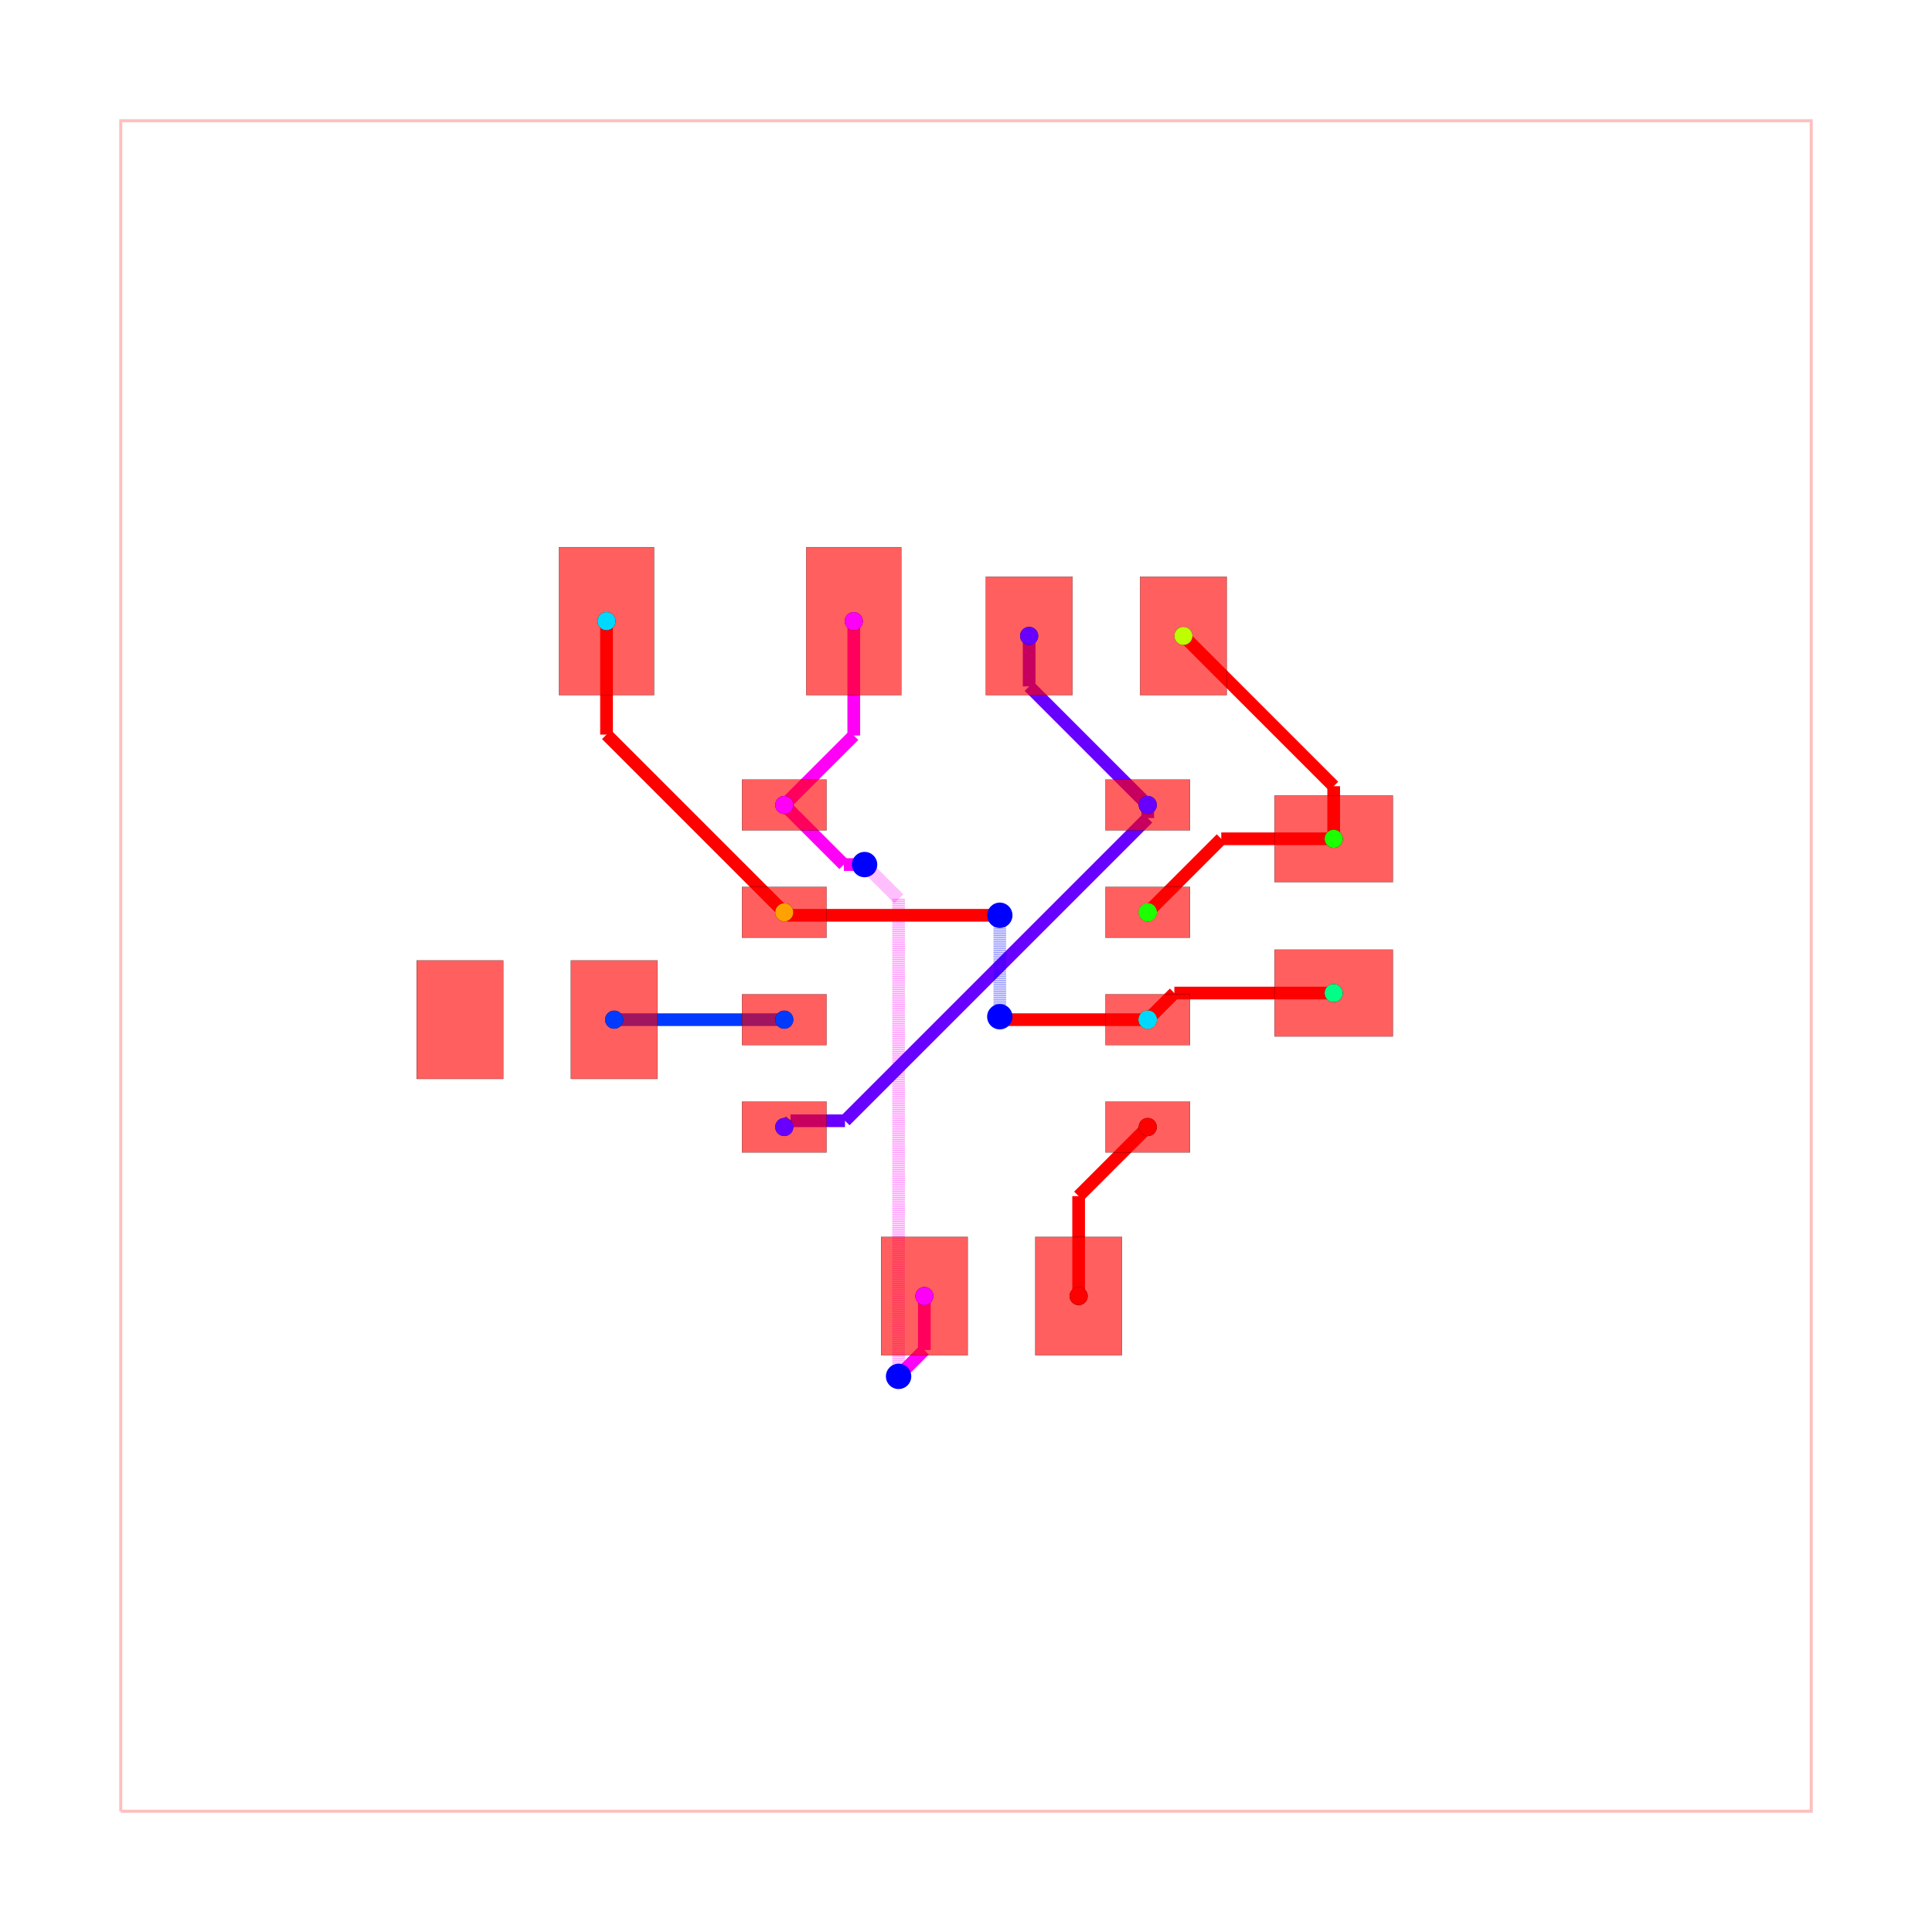
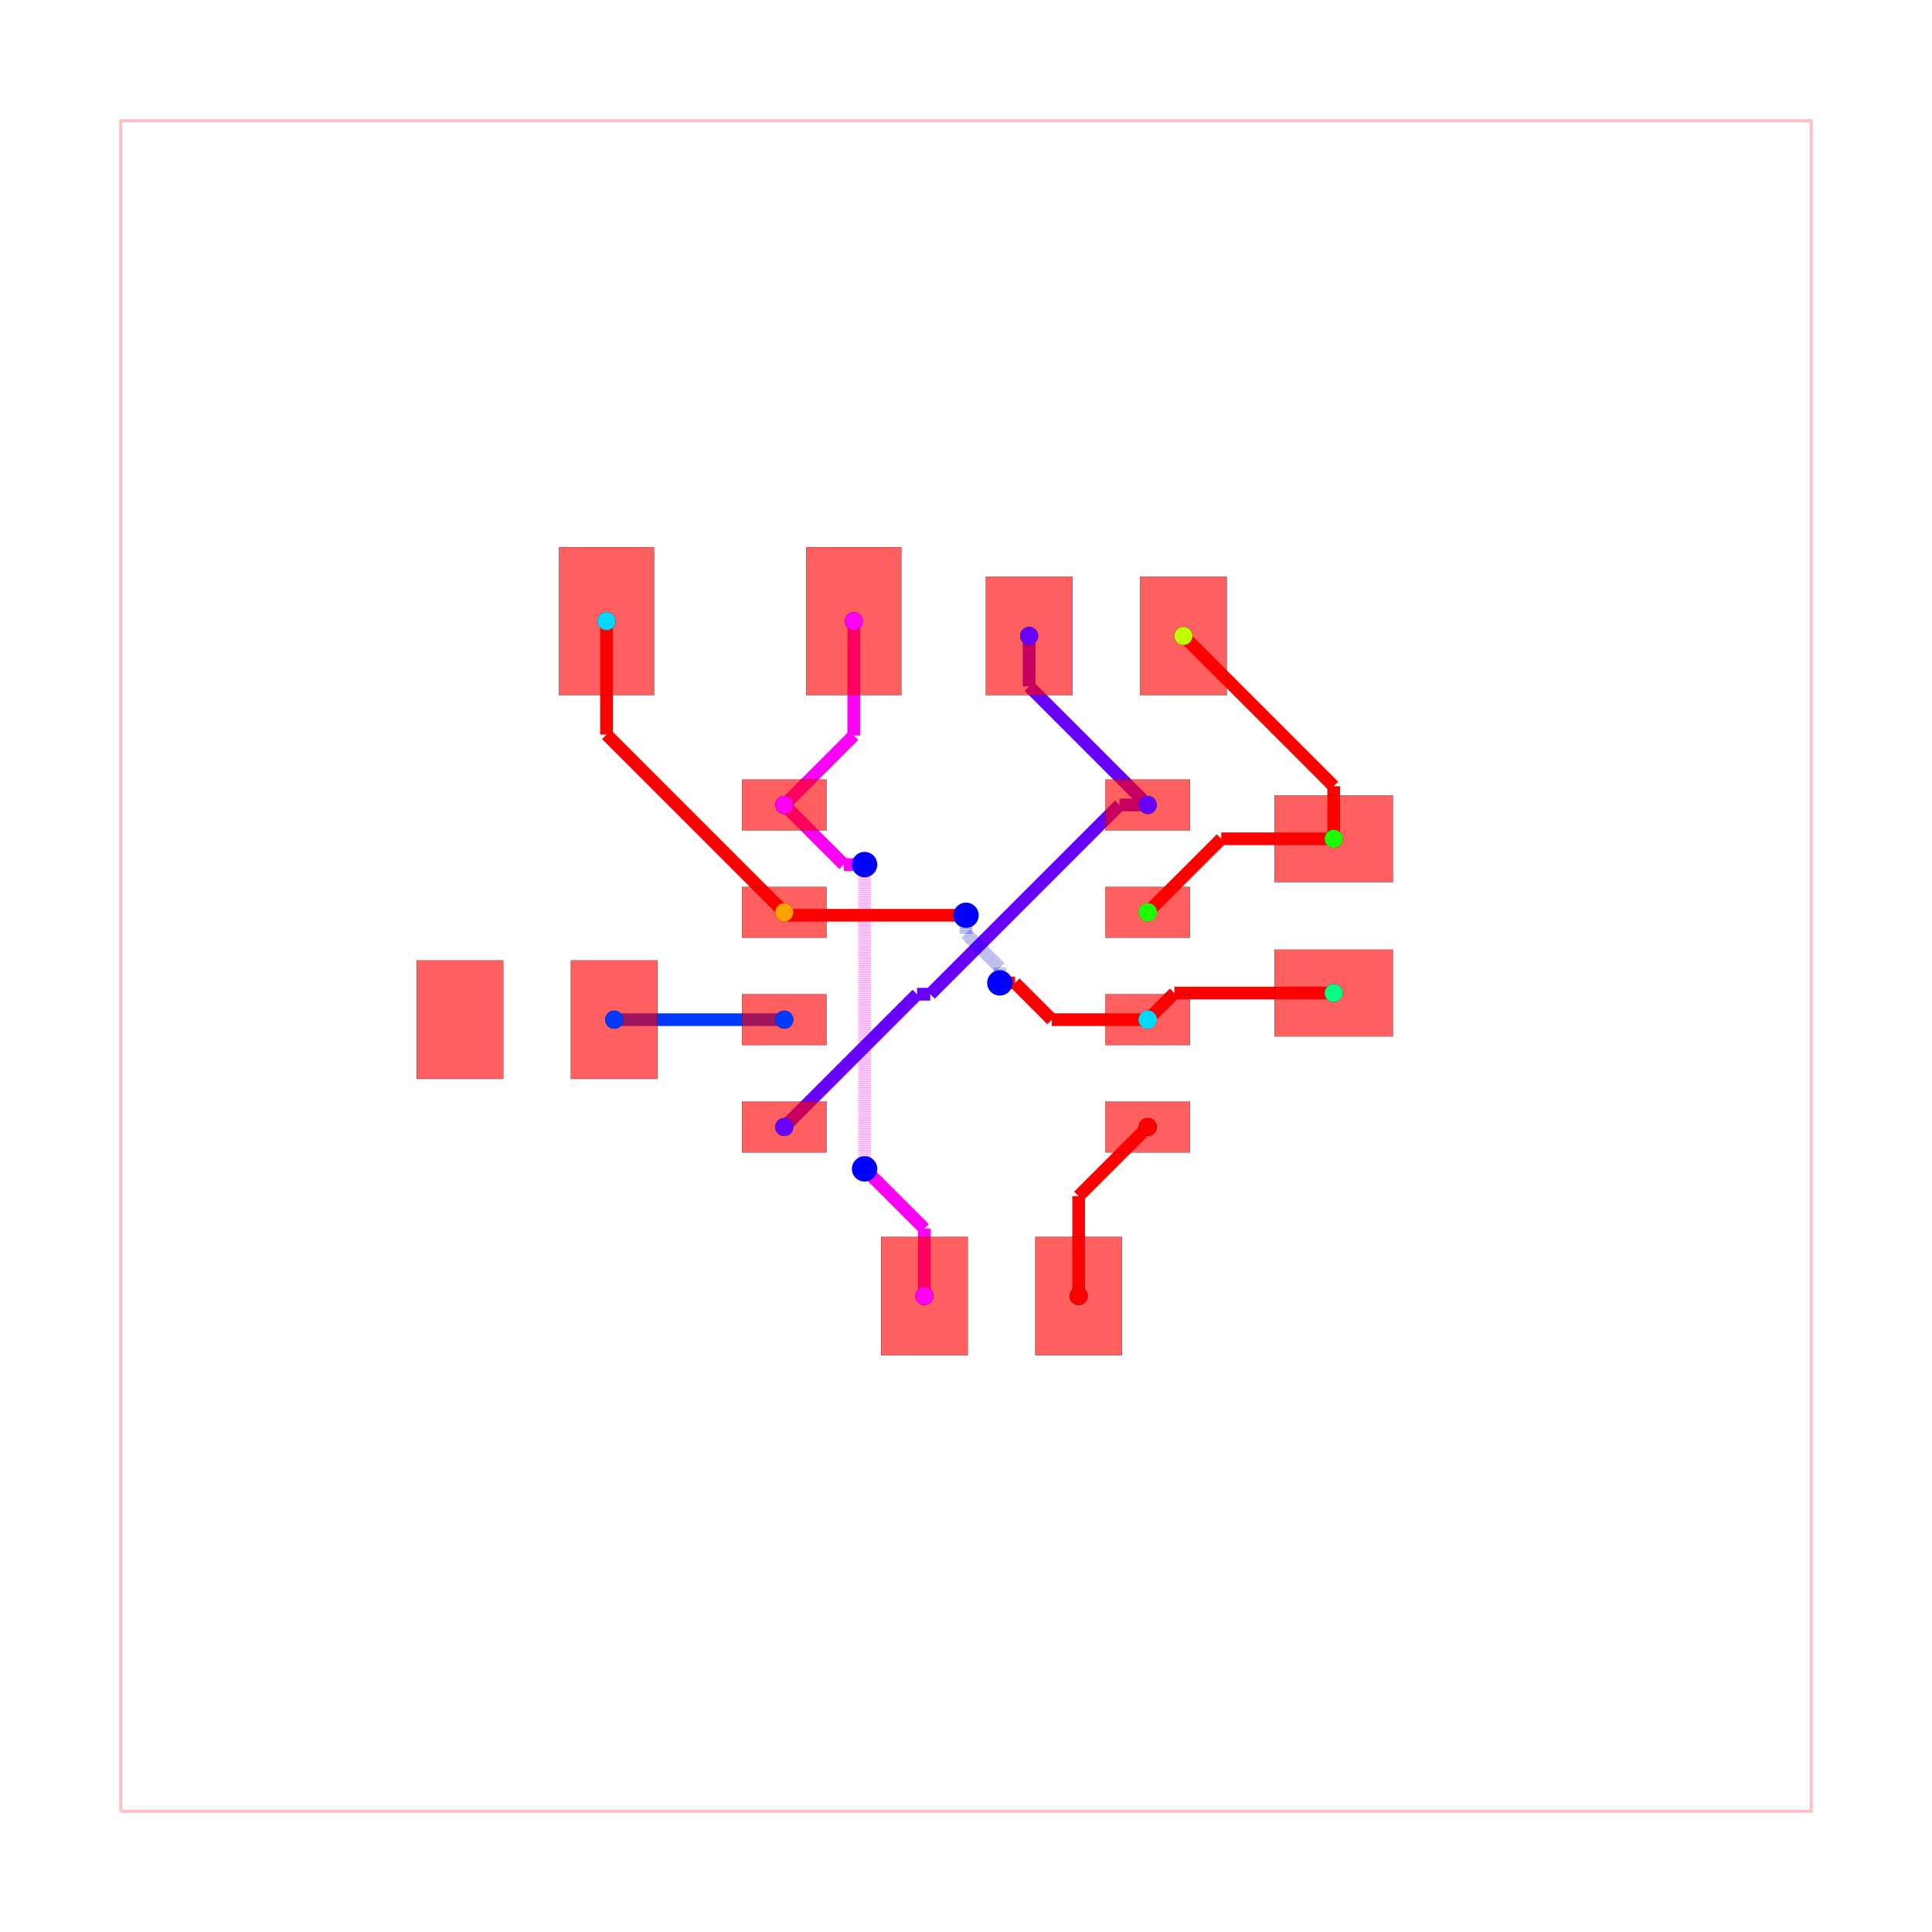
<svg xmlns="http://www.w3.org/2000/svg" width="640" height="640" viewBox="0 0 640 640">
  <rect width="100%" height="100%" fill="white" />
  <g>
    <polyline data-points="-10,-10 10,-10 10,10 -10,10 -10,-10" data-type="line" data-label="" points="40,600 600,600 600,40 40,40 40,600" fill="none" stroke="rgba(255,0,0,0.25)" stroke-width="1px" />
  </g>
  <g>
    <polyline data-points="-1.327902307952339,4.08 -1.327902307952339,2.7270976920476606" data-type="line" data-label="" points="282.819,205.76 282.819,243.641" fill="none" stroke="hsl(302.222, 100%, 50%)" stroke-width="4.2" />
  </g>
  <g>
    <polyline data-points="-1.327902307952339,2.7270976920476606 -2.15,1.905" data-type="line" data-label="" points="282.819,243.641 259.8,266.66" fill="none" stroke="hsl(302.222, 100%, 50%)" stroke-width="4.2" />
  </g>
  <g>
-     <polyline data-points="-0.49254404229996707,-3.9050000000000002 -0.49254404229996707,-4.543100416205095" data-type="line" data-label="" points="306.209,429.34 306.209,447.207" fill="none" stroke="hsl(302.222, 100%, 50%)" stroke-width="4.2" />
-   </g>
-   <g>
-     <polyline data-points="-0.49254404229996707,-4.543100416205095 -0.7483862746765982,-4.798942648581726" data-type="line" data-label="" points="306.209,447.207 299.045,454.37" fill="none" stroke="hsl(302.222, 100%, 50%)" stroke-width="4.2" />
-   </g>
-   <g>
-     <polyline data-points="-0.7483862746765982,-4.798942648581726 -0.7975330317249754,-4.855" data-type="line" data-label="" points="299.045,454.37 297.669,455.94" fill="none" stroke="hsl(302.222, 100%, 50%)" stroke-width="4.2" />
-   </g>
-   <g>
-     <polyline data-points="-0.7975330317249754,-4.855 -0.7975330317249754,0.7975330317249754" data-type="line" data-label="" points="297.669,455.94 297.669,297.669" fill="none" stroke="rgba(255,0,247,0.5)" stroke-width="4.2" stroke-dasharray="0.2 0.2" />
-   </g>
-   <g>
-     <polyline data-points="-0.7975330317249754,0.7975330317249754 -1.1960648894109787,1.1960648894109787" data-type="line" data-label="" points="297.669,297.669 286.51,286.51" fill="none" stroke="rgba(255,0,247,0.5)" stroke-width="4.2" stroke-dasharray="0.2 0.2" />
-   </g>
-   <g>
-     <polyline data-points="-1.1960648894109787,1.1960648894109787 -1.2000000000000002,1.2000000000000002" data-type="line" data-label="" points="286.51,286.51 286.4,286.4" fill="none" stroke="rgba(255,0,247,0.5)" stroke-width="4.2" stroke-dasharray="0.2 0.2" />
+     <polyline data-points="-0.49254404229996707,-3.9050000000000002 -0.49254404229996707,-3.107455957700033" data-type="line" data-label="" points="306.209,429.34 306.209,407.009" fill="none" stroke="hsl(302.222, 100%, 50%)" stroke-width="4.2" />
+   </g>
+   <g>
+     <polyline data-points="-0.49254404229996707,-3.107455957700033 -1.1658499150063188,-2.4341500849936812" data-type="line" data-label="" points="306.209,407.009 287.356,388.156" fill="none" stroke="hsl(302.222, 100%, 50%)" stroke-width="4.2" />
+   </g>
+   <g>
+     <polyline data-points="-1.1658499150063188,-2.4341500849936812 -1.2000000000000002,-2.4" data-type="line" data-label="" points="287.356,388.156 286.4,387.2" fill="none" stroke="hsl(302.222, 100%, 50%)" stroke-width="4.2" />
+   </g>
+   <g>
+     <polyline data-points="-1.2000000000000002,-2.4 -1.2000000000000002,1.0990666204089359" data-type="line" data-label="" points="286.4,387.2 286.4,289.226" fill="none" stroke="rgba(255,0,247,0.5)" stroke-width="4.2" stroke-dasharray="0.2 0.2" />
+   </g>
+   <g>
+     <polyline data-points="-1.2000000000000002,1.0990666204089359 -1.2000000000000002,1.0990666204089359" data-type="line" data-label="" points="286.4,289.226 286.4,289.226" fill="none" stroke="rgba(255,0,247,0.5)" stroke-width="4.2" stroke-dasharray="0.2 0.2" />
+   </g>
+   <g>
+     <polyline data-points="-1.2000000000000002,1.0990666204089359 -1.2000000000000002,1.2000000000000002" data-type="line" data-label="" points="286.4,289.226 286.4,286.4" fill="none" stroke="rgba(255,0,247,0.5)" stroke-width="4.2" stroke-dasharray="0.2 0.2" />
  </g>
  <g>
    <polyline data-points="-1.2000000000000002,1.2000000000000002 -1.445,1.2000000000000002" data-type="line" data-label="" points="286.4,286.4 279.54,286.4" fill="none" stroke="hsl(302.222, 100%, 50%)" stroke-width="4.2" />
  </g>
  <g>
    <polyline data-points="-1.445,1.2000000000000002 -2.15,1.905" data-type="line" data-label="" points="279.54,286.4 259.8,266.66" fill="none" stroke="hsl(302.222, 100%, 50%)" stroke-width="4.2" />
  </g>
  <g>
    <polyline data-points="0.7470976920476616,3.9050000000000002 0.7470976920476616,3.3079023079523386" data-type="line" data-label="" points="340.919,210.66 340.919,227.379" fill="none" stroke="hsl(264.444, 100%, 50%)" stroke-width="4.2" />
  </g>
  <g>
    <polyline data-points="0.7470976920476616,3.3079023079523386 2.15,1.905" data-type="line" data-label="" points="340.919,227.379 380.2,266.66" fill="none" stroke="hsl(264.444, 100%, 50%)" stroke-width="4.2" />
  </g>
  <g>
-     <polyline data-points="2.15,1.905 2.15,1.75" data-type="line" data-label="" points="380.2,266.66 380.2,271" fill="none" stroke="hsl(264.444, 100%, 50%)" stroke-width="4.2" />
-   </g>
-   <g>
-     <polyline data-points="2.15,1.75 -1.4311087285763953,-1.8311087285763952" data-type="line" data-label="" points="380.2,271 279.929,371.271" fill="none" stroke="hsl(264.444, 100%, 50%)" stroke-width="4.2" />
-   </g>
-   <g>
-     <polyline data-points="-1.4311087285763953,-1.8311087285763952 -2.0761087285763953,-1.8311087285763952" data-type="line" data-label="" points="279.929,371.271 261.869,371.271" fill="none" stroke="hsl(264.444, 100%, 50%)" stroke-width="4.2" />
-   </g>
-   <g>
-     <polyline data-points="-2.0761087285763953,-1.8311087285763952 -2.15,-1.905" data-type="line" data-label="" points="261.869,371.271 259.8,373.34" fill="none" stroke="hsl(264.444, 100%, 50%)" stroke-width="4.2" />
+     <polyline data-points="2.15,1.905 1.8164197571997907,1.905" data-type="line" data-label="" points="380.2,266.66 370.86,266.66" fill="none" stroke="hsl(264.444, 100%, 50%)" stroke-width="4.2" />
+   </g>
+   <g>
+     <polyline data-points="1.8164197571997907,1.905 -0.42245528334531723,-0.333875040545108" data-type="line" data-label="" points="370.86,266.66 308.171,329.349" fill="none" stroke="hsl(264.444, 100%, 50%)" stroke-width="4.2" />
+   </g>
+   <g>
+     <polyline data-points="-0.42245528334531723,-0.333875040545108 -0.578875040545108,-0.333875040545108" data-type="line" data-label="" points="308.171,329.349 303.791,329.349" fill="none" stroke="hsl(264.444, 100%, 50%)" stroke-width="4.2" />
+   </g>
+   <g>
+     <polyline data-points="-0.578875040545108,-0.333875040545108 -2.15,-1.905" data-type="line" data-label="" points="303.791,329.349 259.8,373.34" fill="none" stroke="hsl(264.444, 100%, 50%)" stroke-width="4.2" />
  </g>
  <g>
    <polyline data-points="-4.1625000000000005,-0.6350000000000003 -2.1500000000000004,-0.6350000000000003" data-type="line" data-label="" points="203.45,337.78 259.8,337.78" fill="none" stroke="hsl(226.667, 100%, 50%)" stroke-width="4.2" />
  </g>
  <g>
    <polyline data-points="-2.1500000000000004,-0.6350000000000003 -2.15,-0.635" data-type="line" data-label="" points="259.8,337.78 259.8,337.78" fill="none" stroke="hsl(226.667, 100%, 50%)" stroke-width="4.2" />
  </g>
  <g>
    <polyline data-points="4.35,1.5050000000000003 3.0200000000000005,1.5050000000000003" data-type="line" data-label="" points="441.8,277.86 404.56,277.86" fill="none" stroke="red" stroke-width="4.2" />
  </g>
  <g>
    <polyline data-points="3.0200000000000005,1.5050000000000003 2.15,0.635" data-type="line" data-label="" points="404.56,277.86 380.2,302.22" fill="none" stroke="red" stroke-width="4.2" />
  </g>
  <g>
    <polyline data-points="4.35,1.5050000000000003 4.35,2.1270976920476623" data-type="line" data-label="" points="441.8,277.86 441.8,260.441" fill="none" stroke="red" stroke-width="4.2" />
  </g>
  <g>
    <polyline data-points="4.35,2.1270976920476623 2.5720976920476617,3.9050000000000002" data-type="line" data-label="" points="441.8,260.441 392.019,210.66" fill="none" stroke="red" stroke-width="4.2" />
  </g>
  <g>
    <polyline data-points="4.35,-0.31999999999999973 2.4650000000000003,-0.31999999999999973" data-type="line" data-label="" points="441.8,328.96 389.02,328.96" fill="none" stroke="red" stroke-width="4.2" />
  </g>
  <g>
    <polyline data-points="2.4650000000000003,-0.31999999999999973 2.15,-0.635" data-type="line" data-label="" points="389.02,328.96 380.2,337.78" fill="none" stroke="red" stroke-width="4.2" />
  </g>
  <g>
    <polyline data-points="-4.252902307952339,4.08 -4.252902307952339,2.7379023079523392" data-type="line" data-label="" points="200.919,205.76 200.919,243.339" fill="none" stroke="red" stroke-width="4.2" />
  </g>
  <g>
    <polyline data-points="-4.252902307952339,2.7379023079523392 -2.15,0.635" data-type="line" data-label="" points="200.919,243.339 259.8,302.22" fill="none" stroke="red" stroke-width="4.2" />
  </g>
  <g>
-     <polyline data-points="2.15,-0.635 0.4497038292026726,-0.635" data-type="line" data-label="" points="380.2,337.78 332.592,337.78" fill="none" stroke="red" stroke-width="4.2" />
-   </g>
-   <g>
-     <polyline data-points="0.4497038292026726,-0.635 0.41470382920267257,-0.6" data-type="line" data-label="" points="332.592,337.78 331.612,336.8" fill="none" stroke="red" stroke-width="4.2" />
-   </g>
-   <g>
-     <polyline data-points="0.41470382920267257,-0.6 0.3999999999999999,-0.6" data-type="line" data-label="" points="331.612,336.8 331.2,336.8" fill="none" stroke="red" stroke-width="4.2" />
-   </g>
-   <g>
-     <polyline data-points="0.3999999999999999,-0.6 0.3999999999999999,0.3990840389138305" data-type="line" data-label="" points="331.2,336.8 331.2,308.826" fill="none" stroke="rgba(0,0,255,0.5)" stroke-width="4.2" stroke-dasharray="0.2 0.2" />
-   </g>
-   <g>
-     <polyline data-points="0.3999999999999999,0.3990840389138305 0.3999999999999999,0.3990840389138305" data-type="line" data-label="" points="331.2,308.826 331.2,308.826" fill="none" stroke="rgba(0,0,255,0.5)" stroke-width="4.2" stroke-dasharray="0.2 0.2" />
-   </g>
-   <g>
-     <polyline data-points="0.3999999999999999,0.3990840389138305 0.3999999999999999,0.6000000000000001" data-type="line" data-label="" points="331.2,308.826 331.2,303.2" fill="none" stroke="rgba(0,0,255,0.5)" stroke-width="4.2" stroke-dasharray="0.2 0.2" />
-   </g>
-   <g>
-     <polyline data-points="0.3999999999999999,0.6000000000000001 -2.115,0.6000000000000001" data-type="line" data-label="" points="331.2,303.2 260.78,303.2" fill="none" stroke="red" stroke-width="4.2" />
+     <polyline data-points="2.15,-0.635 1.0152990536004576,-0.635" data-type="line" data-label="" points="380.2,337.78 348.428,337.78" fill="none" stroke="red" stroke-width="4.2" />
+   </g>
+   <g>
+     <polyline data-points="1.0152990536004576,-0.635 0.5802990536004575,-0.19999999999999996" data-type="line" data-label="" points="348.428,337.78 336.248,325.6" fill="none" stroke="red" stroke-width="4.2" />
+   </g>
+   <g>
+     <polyline data-points="0.5802990536004575,-0.19999999999999996 0.3999999999999999,-0.19999999999999996" data-type="line" data-label="" points="336.248,325.6 331.2,325.6" fill="none" stroke="red" stroke-width="4.2" />
+   </g>
+   <g>
+     <polyline data-points="0.3999999999999999,-0.19999999999999996 0.3999999999999999,-0.01659299223751165" data-type="line" data-label="" points="331.2,325.6 331.2,320.465" fill="none" stroke="rgba(0,0,255,0.5)" stroke-width="4.2" stroke-dasharray="0.2 0.2" />
+   </g>
+   <g>
+     <polyline data-points="0.3999999999999999,-0.01659299223751165 -1.1102230246251565e-16,0.38340700776248837" data-type="line" data-label="" points="331.2,320.465 320,309.265" fill="none" stroke="rgba(0,0,255,0.5)" stroke-width="4.2" stroke-dasharray="0.2 0.2" />
+   </g>
+   <g>
+     <polyline data-points="-1.1102230246251565e-16,0.38340700776248837 -1.1102230246251565e-16,0.6000000000000001" data-type="line" data-label="" points="320,309.265 320,303.2" fill="none" stroke="rgba(0,0,255,0.5)" stroke-width="4.2" stroke-dasharray="0.2 0.2" />
+   </g>
+   <g>
+     <polyline data-points="-1.1102230246251565e-16,0.6000000000000001 -2.115,0.6000000000000001" data-type="line" data-label="" points="320,303.2 260.78,303.2" fill="none" stroke="red" stroke-width="4.2" />
  </g>
  <g>
    <polyline data-points="-2.115,0.6000000000000001 -2.15,0.635" data-type="line" data-label="" points="260.78,303.2 259.8,302.22" fill="none" stroke="red" stroke-width="4.2" />
  </g>
  <g>
    <polyline data-points="1.332455957700033,-3.9050000000000002 1.332455957700033,-2.722544042299967" data-type="line" data-label="" points="357.309,429.34 357.309,396.231" fill="none" stroke="hsl(0, 100%, 50%)" stroke-width="4.2" />
  </g>
  <g>
    <polyline data-points="1.332455957700033,-2.722544042299967 2.15,-1.905" data-type="line" data-label="" points="357.309,396.231 380.2,373.34" fill="none" stroke="hsl(0, 100%, 50%)" stroke-width="4.2" />
  </g>
  <g>
    <rect data-type="rect" data-label="top" data-x="-2.15" data-y="1.905" x="245.8" y="258.26" width="28" height="16.8" fill="rgba(255,0,0,0.25)" stroke="black" stroke-width="0.036" />
  </g>
  <g>
    <rect data-type="rect" data-label="top" data-x="-2.15" data-y="0.635" x="245.8" y="293.82" width="28" height="16.8" fill="rgba(255,0,0,0.25)" stroke="black" stroke-width="0.036" />
  </g>
  <g>
    <rect data-type="rect" data-label="top" data-x="-2.15" data-y="-0.635" x="245.8" y="329.38" width="28" height="16.8" fill="rgba(255,0,0,0.25)" stroke="black" stroke-width="0.036" />
  </g>
  <g>
    <rect data-type="rect" data-label="top" data-x="-2.15" data-y="-1.905" x="245.8" y="364.94" width="28" height="16.8" fill="rgba(255,0,0,0.25)" stroke="black" stroke-width="0.036" />
  </g>
  <g>
    <rect data-type="rect" data-label="top" data-x="2.15" data-y="-1.905" x="366.2" y="364.94" width="28" height="16.8" fill="rgba(255,0,0,0.25)" stroke="black" stroke-width="0.036" />
  </g>
  <g>
    <rect data-type="rect" data-label="top" data-x="2.15" data-y="-0.635" x="366.2" y="329.38" width="28" height="16.8" fill="rgba(255,0,0,0.25)" stroke="black" stroke-width="0.036" />
  </g>
  <g>
    <rect data-type="rect" data-label="top" data-x="2.15" data-y="0.635" x="366.2" y="293.82" width="28" height="16.8" fill="rgba(255,0,0,0.25)" stroke="black" stroke-width="0.036" />
  </g>
  <g>
    <rect data-type="rect" data-label="top" data-x="2.15" data-y="1.905" x="366.2" y="258.26" width="28" height="16.8" fill="rgba(255,0,0,0.25)" stroke="black" stroke-width="0.036" />
  </g>
  <g>
    <rect data-type="rect" data-label="top" data-x="0.7470976920476616" data-y="3.9050000000000002" x="326.569" y="191.06" width="28.7" height="39.2" fill="rgba(255,0,0,0.25)" stroke="black" stroke-width="0.036" />
  </g>
  <g>
    <rect data-type="rect" data-label="top" data-x="2.5720976920476617" data-y="3.9050000000000002" x="377.669" y="191.06" width="28.7" height="39.2" fill="rgba(255,0,0,0.25)" stroke="black" stroke-width="0.036" />
  </g>
  <g>
    <rect data-type="rect" data-label="top" data-x="4.35" data-y="1.5050000000000003" x="422.2" y="263.51" width="39.2" height="28.7" fill="rgba(255,0,0,0.25)" stroke="black" stroke-width="0.036" />
  </g>
  <g>
    <rect data-type="rect" data-label="top" data-x="4.35" data-y="-0.31999999999999973" x="422.2" y="314.61" width="39.2" height="28.7" fill="rgba(255,0,0,0.25)" stroke="black" stroke-width="0.036" />
  </g>
  <g>
    <rect data-type="rect" data-label="top" data-x="-4.252902307952339" data-y="4.08" x="185.169" y="181.26" width="31.5" height="49" fill="rgba(255,0,0,0.25)" stroke="black" stroke-width="0.036" />
  </g>
  <g>
    <rect data-type="rect" data-label="top" data-x="-1.327902307952339" data-y="4.08" x="267.069" y="181.26" width="31.5" height="49" fill="rgba(255,0,0,0.25)" stroke="black" stroke-width="0.036" />
  </g>
  <g>
    <rect data-type="rect" data-label="top" data-x="1.332455957700033" data-y="-3.9050000000000002" x="342.959" y="409.74" width="28.7" height="39.2" fill="rgba(255,0,0,0.25)" stroke="black" stroke-width="0.036" />
  </g>
  <g>
    <rect data-type="rect" data-label="top" data-x="-0.49254404229996707" data-y="-3.9050000000000002" x="291.859" y="409.74" width="28.7" height="39.2" fill="rgba(255,0,0,0.25)" stroke="black" stroke-width="0.036" />
  </g>
  <g>
    <rect data-type="rect" data-label="top" data-x="-4.1625000000000005" data-y="-0.6350000000000003" x="189.1" y="318.18" width="28.7" height="39.2" fill="rgba(255,0,0,0.25)" stroke="black" stroke-width="0.036" />
  </g>
  <g>
    <rect data-type="rect" data-label="top" data-x="-5.9875" data-y="-0.6350000000000001" x="138" y="318.18" width="28.7" height="39.2" fill="rgba(255,0,0,0.25)" stroke="black" stroke-width="0.036" />
  </g>
  <g>
    <rect data-type="rect" data-label="" data-x="-2.15" data-y="1.905" x="245.8" y="258.26" width="28" height="16.8" fill="rgba(255,0,0,0.5)" stroke="black" stroke-width="0.036" />
  </g>
  <g>
    <rect data-type="rect" data-label="" data-x="-2.15" data-y="0.635" x="245.8" y="293.82" width="28" height="16.8" fill="rgba(255,0,0,0.5)" stroke="black" stroke-width="0.036" />
  </g>
  <g>
    <rect data-type="rect" data-label="" data-x="-2.15" data-y="-0.635" x="245.8" y="329.38" width="28" height="16.8" fill="rgba(255,0,0,0.5)" stroke="black" stroke-width="0.036" />
  </g>
  <g>
    <rect data-type="rect" data-label="" data-x="-2.15" data-y="-1.905" x="245.8" y="364.94" width="28" height="16.8" fill="rgba(255,0,0,0.5)" stroke="black" stroke-width="0.036" />
  </g>
  <g>
    <rect data-type="rect" data-label="" data-x="2.15" data-y="-1.905" x="366.2" y="364.94" width="28" height="16.8" fill="rgba(255,0,0,0.5)" stroke="black" stroke-width="0.036" />
  </g>
  <g>
    <rect data-type="rect" data-label="" data-x="2.15" data-y="-0.635" x="366.2" y="329.38" width="28" height="16.8" fill="rgba(255,0,0,0.5)" stroke="black" stroke-width="0.036" />
  </g>
  <g>
    <rect data-type="rect" data-label="" data-x="2.15" data-y="0.635" x="366.2" y="293.82" width="28" height="16.8" fill="rgba(255,0,0,0.5)" stroke="black" stroke-width="0.036" />
  </g>
  <g>
    <rect data-type="rect" data-label="" data-x="2.15" data-y="1.905" x="366.2" y="258.26" width="28" height="16.8" fill="rgba(255,0,0,0.5)" stroke="black" stroke-width="0.036" />
  </g>
  <g>
    <rect data-type="rect" data-label="" data-x="0.7470976920476616" data-y="3.9050000000000002" x="326.569" y="191.06" width="28.7" height="39.2" fill="rgba(255,0,0,0.5)" stroke="black" stroke-width="0.036" />
  </g>
  <g>
    <rect data-type="rect" data-label="" data-x="2.5720976920476617" data-y="3.9050000000000002" x="377.669" y="191.06" width="28.7" height="39.2" fill="rgba(255,0,0,0.5)" stroke="black" stroke-width="0.036" />
  </g>
  <g>
    <rect data-type="rect" data-label="" data-x="4.35" data-y="1.5050000000000003" x="422.2" y="263.51" width="39.2" height="28.7" fill="rgba(255,0,0,0.5)" stroke="black" stroke-width="0.036" />
  </g>
  <g>
    <rect data-type="rect" data-label="" data-x="4.35" data-y="-0.31999999999999973" x="422.2" y="314.61" width="39.2" height="28.7" fill="rgba(255,0,0,0.5)" stroke="black" stroke-width="0.036" />
  </g>
  <g>
    <rect data-type="rect" data-label="" data-x="-4.252902307952339" data-y="4.08" x="185.169" y="181.26" width="31.5" height="49" fill="rgba(255,0,0,0.5)" stroke="black" stroke-width="0.036" />
  </g>
  <g>
    <rect data-type="rect" data-label="" data-x="-1.327902307952339" data-y="4.08" x="267.069" y="181.26" width="31.5" height="49" fill="rgba(255,0,0,0.5)" stroke="black" stroke-width="0.036" />
  </g>
  <g>
    <rect data-type="rect" data-label="" data-x="1.332455957700033" data-y="-3.9050000000000002" x="342.959" y="409.74" width="28.7" height="39.2" fill="rgba(255,0,0,0.5)" stroke="black" stroke-width="0.036" />
  </g>
  <g>
    <rect data-type="rect" data-label="" data-x="-0.49254404229996707" data-y="-3.9050000000000002" x="291.859" y="409.74" width="28.7" height="39.2" fill="rgba(255,0,0,0.5)" stroke="black" stroke-width="0.036" />
  </g>
  <g>
    <rect data-type="rect" data-label="" data-x="-4.1625000000000005" data-y="-0.6350000000000003" x="189.1" y="318.18" width="28.7" height="39.2" fill="rgba(255,0,0,0.5)" stroke="black" stroke-width="0.036" />
  </g>
  <g>
    <rect data-type="rect" data-label="" data-x="-5.9875" data-y="-0.6350000000000001" x="138" y="318.18" width="28.7" height="39.2" fill="rgba(255,0,0,0.5)" stroke="black" stroke-width="0.036" />
  </g>
-   <circle data-type="circle" data-label="" data-x="-0.7975330317249754" data-y="-4.855" cx="297.669" cy="455.94" r="4.2" fill="blue" stroke="none" stroke-width="0.036" />
+   <circle data-type="circle" data-label="" data-x="-1.2000000000000002" data-y="-2.4" cx="286.4" cy="387.2" r="4.2" fill="blue" stroke="none" stroke-width="0.036" />
  <circle data-type="circle" data-label="" data-x="-1.2000000000000002" data-y="1.2000000000000002" cx="286.4" cy="286.4" r="4.2" fill="blue" stroke="none" stroke-width="0.036" />
-   <circle data-type="circle" data-label="" data-x="0.3999999999999999" data-y="-0.6" cx="331.2" cy="336.8" r="4.2" fill="blue" stroke="none" stroke-width="0.036" />
-   <circle data-type="circle" data-label="" data-x="0.3999999999999999" data-y="0.6000000000000001" cx="331.2" cy="303.2" r="4.2" fill="blue" stroke="none" stroke-width="0.036" />
+   <circle data-type="circle" data-label="" data-x="0.3999999999999999" data-y="-0.19999999999999996" cx="331.2" cy="325.6" r="4.2" fill="blue" stroke="none" stroke-width="0.036" />
+   <circle data-type="circle" data-label="" data-x="-1.1102230246251565e-16" data-y="0.6000000000000001" cx="320" cy="303.2" r="4.2" fill="blue" stroke="none" stroke-width="0.036" />
  <g>
    <circle data-type="point" data-label="source_trace_3 pcb_port_4" data-x="2.15" data-y="-1.905" cx="380.2" cy="373.34" r="3" fill="black" />
  </g>
  <g>
    <circle data-type="point" data-label="source_trace_3 pcb_port_14" data-x="1.332455957700033" data-y="-3.9050000000000002" cx="357.309" cy="429.34" r="3" fill="black" />
  </g>
  <g>
    <circle data-type="point" data-label="source_trace_5 pcb_port_5" data-x="2.15" data-y="-0.635" cx="380.2" cy="337.78" r="3" fill="black" />
  </g>
  <g>
    <circle data-type="point" data-label="source_trace_5 pcb_port_1" data-x="-2.15" data-y="0.635" cx="259.8" cy="302.22" r="3" fill="black" />
  </g>
  <g>
    <circle data-type="point" data-label="source_trace_7 pcb_port_9" data-x="2.5720976920476617" data-y="3.9050000000000002" cx="392.019" cy="210.66" r="3" fill="black" />
  </g>
  <g>
    <circle data-type="point" data-label="source_trace_7 pcb_port_6" data-x="2.15" data-y="0.635" cx="380.2" cy="302.22" r="3" fill="black" />
  </g>
  <g>
    <circle data-type="point" data-label="source_trace_8 pcb_port_6" data-x="2.15" data-y="0.635" cx="380.2" cy="302.22" r="3" fill="black" />
  </g>
  <g>
    <circle data-type="point" data-label="source_trace_8 pcb_port_10" data-x="4.35" data-y="1.5050000000000003" cx="441.8" cy="277.86" r="3" fill="black" />
  </g>
  <g>
    <circle data-type="point" data-label="source_trace_9 pcb_port_11" data-x="4.35" data-y="-0.31999999999999973" cx="441.8" cy="328.96" r="3" fill="black" />
  </g>
  <g>
    <circle data-type="point" data-label="source_trace_9 pcb_port_5" data-x="2.15" data-y="-0.635" cx="380.2" cy="337.78" r="3" fill="black" />
  </g>
  <g>
    <circle data-type="point" data-label="source_trace_10 pcb_port_5" data-x="2.15" data-y="-0.635" cx="380.2" cy="337.78" r="3" fill="black" />
  </g>
  <g>
    <circle data-type="point" data-label="source_trace_10 pcb_port_12" data-x="-4.252902307952339" data-y="4.08" cx="200.919" cy="205.76" r="3" fill="black" />
  </g>
  <g>
    <circle data-type="point" data-label="source_trace_12 pcb_port_2" data-x="-2.15" data-y="-0.635" cx="259.8" cy="337.78" r="3" fill="black" />
  </g>
  <g>
    <circle data-type="point" data-label="source_trace_12 pcb_port_16" data-x="-4.1625000000000005" data-y="-0.6350000000000003" cx="203.45" cy="337.78" r="3" fill="black" />
  </g>
  <g>
    <circle data-type="point" data-label="source_net_0 pcb_port_3" data-x="-2.15" data-y="-1.905" cx="259.8" cy="373.34" r="3" fill="black" />
  </g>
  <g>
    <circle data-type="point" data-label="source_net_0 pcb_port_8" data-x="0.7470976920476616" data-y="3.9050000000000002" cx="340.919" cy="210.66" r="3" fill="black" />
  </g>
  <g>
    <circle data-type="point" data-label="source_net_0 pcb_port_7" data-x="2.15" data-y="1.905" cx="380.2" cy="266.66" r="3" fill="black" />
  </g>
  <g>
    <circle data-type="point" data-label="source_net_1 pcb_port_0" data-x="-2.15" data-y="1.905" cx="259.8" cy="266.66" r="3" fill="black" />
  </g>
  <g>
    <circle data-type="point" data-label="source_net_1 pcb_port_13" data-x="-1.327902307952339" data-y="4.08" cx="282.819" cy="205.76" r="3" fill="black" />
  </g>
  <g>
    <circle data-type="point" data-label="source_net_1 pcb_port_15" data-x="-0.49254404229996707" data-y="-3.9050000000000002" cx="306.209" cy="429.34" r="3" fill="black" />
  </g>
  <g>
    <circle data-type="point" data-label="source_trace_3 source_trace_3 top" data-x="2.15" data-y="-1.905" cx="380.2" cy="373.34" r="3" fill="hsl(0, 100%, 50%)" />
  </g>
  <g>
    <circle data-type="point" data-label="source_trace_3 source_trace_3 top" data-x="1.332455957700033" data-y="-3.9050000000000002" cx="357.309" cy="429.34" r="3" fill="hsl(0, 100%, 50%)" />
  </g>
  <g>
    <circle data-type="point" data-label="source_trace_5 source_trace_5 top" data-x="2.15" data-y="-0.635" cx="380.2" cy="337.78" r="3" fill="hsl(37.778, 100%, 50%)" />
  </g>
  <g>
    <circle data-type="point" data-label="source_trace_5 source_trace_5 top" data-x="-2.15" data-y="0.635" cx="259.8" cy="302.22" r="3" fill="hsl(37.778, 100%, 50%)" />
  </g>
  <g>
    <circle data-type="point" data-label="source_trace_7 source_trace_7 top" data-x="2.5720976920476617" data-y="3.9050000000000002" cx="392.019" cy="210.66" r="3" fill="hsl(75.556, 100%, 50%)" />
  </g>
  <g>
    <circle data-type="point" data-label="source_trace_7 source_trace_7 top" data-x="2.15" data-y="0.635" cx="380.2" cy="302.22" r="3" fill="hsl(75.556, 100%, 50%)" />
  </g>
  <g>
    <circle data-type="point" data-label="source_trace_8 source_trace_8 top" data-x="2.15" data-y="0.635" cx="380.2" cy="302.22" r="3" fill="hsl(113.333, 100%, 50%)" />
  </g>
  <g>
    <circle data-type="point" data-label="source_trace_8 source_trace_8 top" data-x="4.35" data-y="1.5050000000000003" cx="441.8" cy="277.86" r="3" fill="hsl(113.333, 100%, 50%)" />
  </g>
  <g>
    <circle data-type="point" data-label="source_trace_9 source_trace_9 top" data-x="4.35" data-y="-0.31999999999999973" cx="441.8" cy="328.96" r="3" fill="hsl(151.111, 100%, 50%)" />
  </g>
  <g>
    <circle data-type="point" data-label="source_trace_9 source_trace_9 top" data-x="2.15" data-y="-0.635" cx="380.2" cy="337.78" r="3" fill="hsl(151.111, 100%, 50%)" />
  </g>
  <g>
    <circle data-type="point" data-label="source_trace_10 source_trace_10 top" data-x="2.15" data-y="-0.635" cx="380.2" cy="337.78" r="3" fill="hsl(188.889, 100%, 50%)" />
  </g>
  <g>
    <circle data-type="point" data-label="source_trace_10 source_trace_10 top" data-x="-4.252902307952339" data-y="4.08" cx="200.919" cy="205.76" r="3" fill="hsl(188.889, 100%, 50%)" />
  </g>
  <g>
    <circle data-type="point" data-label="source_trace_12 source_trace_12 top" data-x="-2.15" data-y="-0.635" cx="259.8" cy="337.78" r="3" fill="hsl(226.667, 100%, 50%)" />
  </g>
  <g>
    <circle data-type="point" data-label="source_trace_12 source_trace_12 top" data-x="-4.1625000000000005" data-y="-0.6350000000000003" cx="203.45" cy="337.78" r="3" fill="hsl(226.667, 100%, 50%)" />
  </g>
  <g>
    <circle data-type="point" data-label="source_net_0 source_net_0 top" data-x="-2.15" data-y="-1.905" cx="259.8" cy="373.34" r="3" fill="hsl(264.444, 100%, 50%)" />
  </g>
  <g>
    <circle data-type="point" data-label="source_net_0 source_net_0 top" data-x="0.7470976920476616" data-y="3.9050000000000002" cx="340.919" cy="210.66" r="3" fill="hsl(264.444, 100%, 50%)" />
  </g>
  <g>
    <circle data-type="point" data-label="source_net_0 source_net_0 top" data-x="2.15" data-y="1.905" cx="380.2" cy="266.66" r="3" fill="hsl(264.444, 100%, 50%)" />
  </g>
  <g>
    <circle data-type="point" data-label="source_net_1 source_net_1 top" data-x="-2.15" data-y="1.905" cx="259.8" cy="266.66" r="3" fill="hsl(302.222, 100%, 50%)" />
  </g>
  <g>
    <circle data-type="point" data-label="source_net_1 source_net_1 top" data-x="-1.327902307952339" data-y="4.08" cx="282.819" cy="205.76" r="3" fill="hsl(302.222, 100%, 50%)" />
  </g>
  <g>
    <circle data-type="point" data-label="source_net_1 source_net_1 top" data-x="-0.49254404229996707" data-y="-3.9050000000000002" cx="306.209" cy="429.34" r="3" fill="hsl(302.222, 100%, 50%)" />
  </g>
  <g id="crosshair" style="display: none">
    <line id="crosshair-h" y1="0" y2="640" stroke="#666" stroke-width="0.5" />
    <line id="crosshair-v" x1="0" x2="640" stroke="#666" stroke-width="0.5" />
    <text id="coordinates" font-family="monospace" font-size="12" fill="#666" />
  </g>
</svg>
